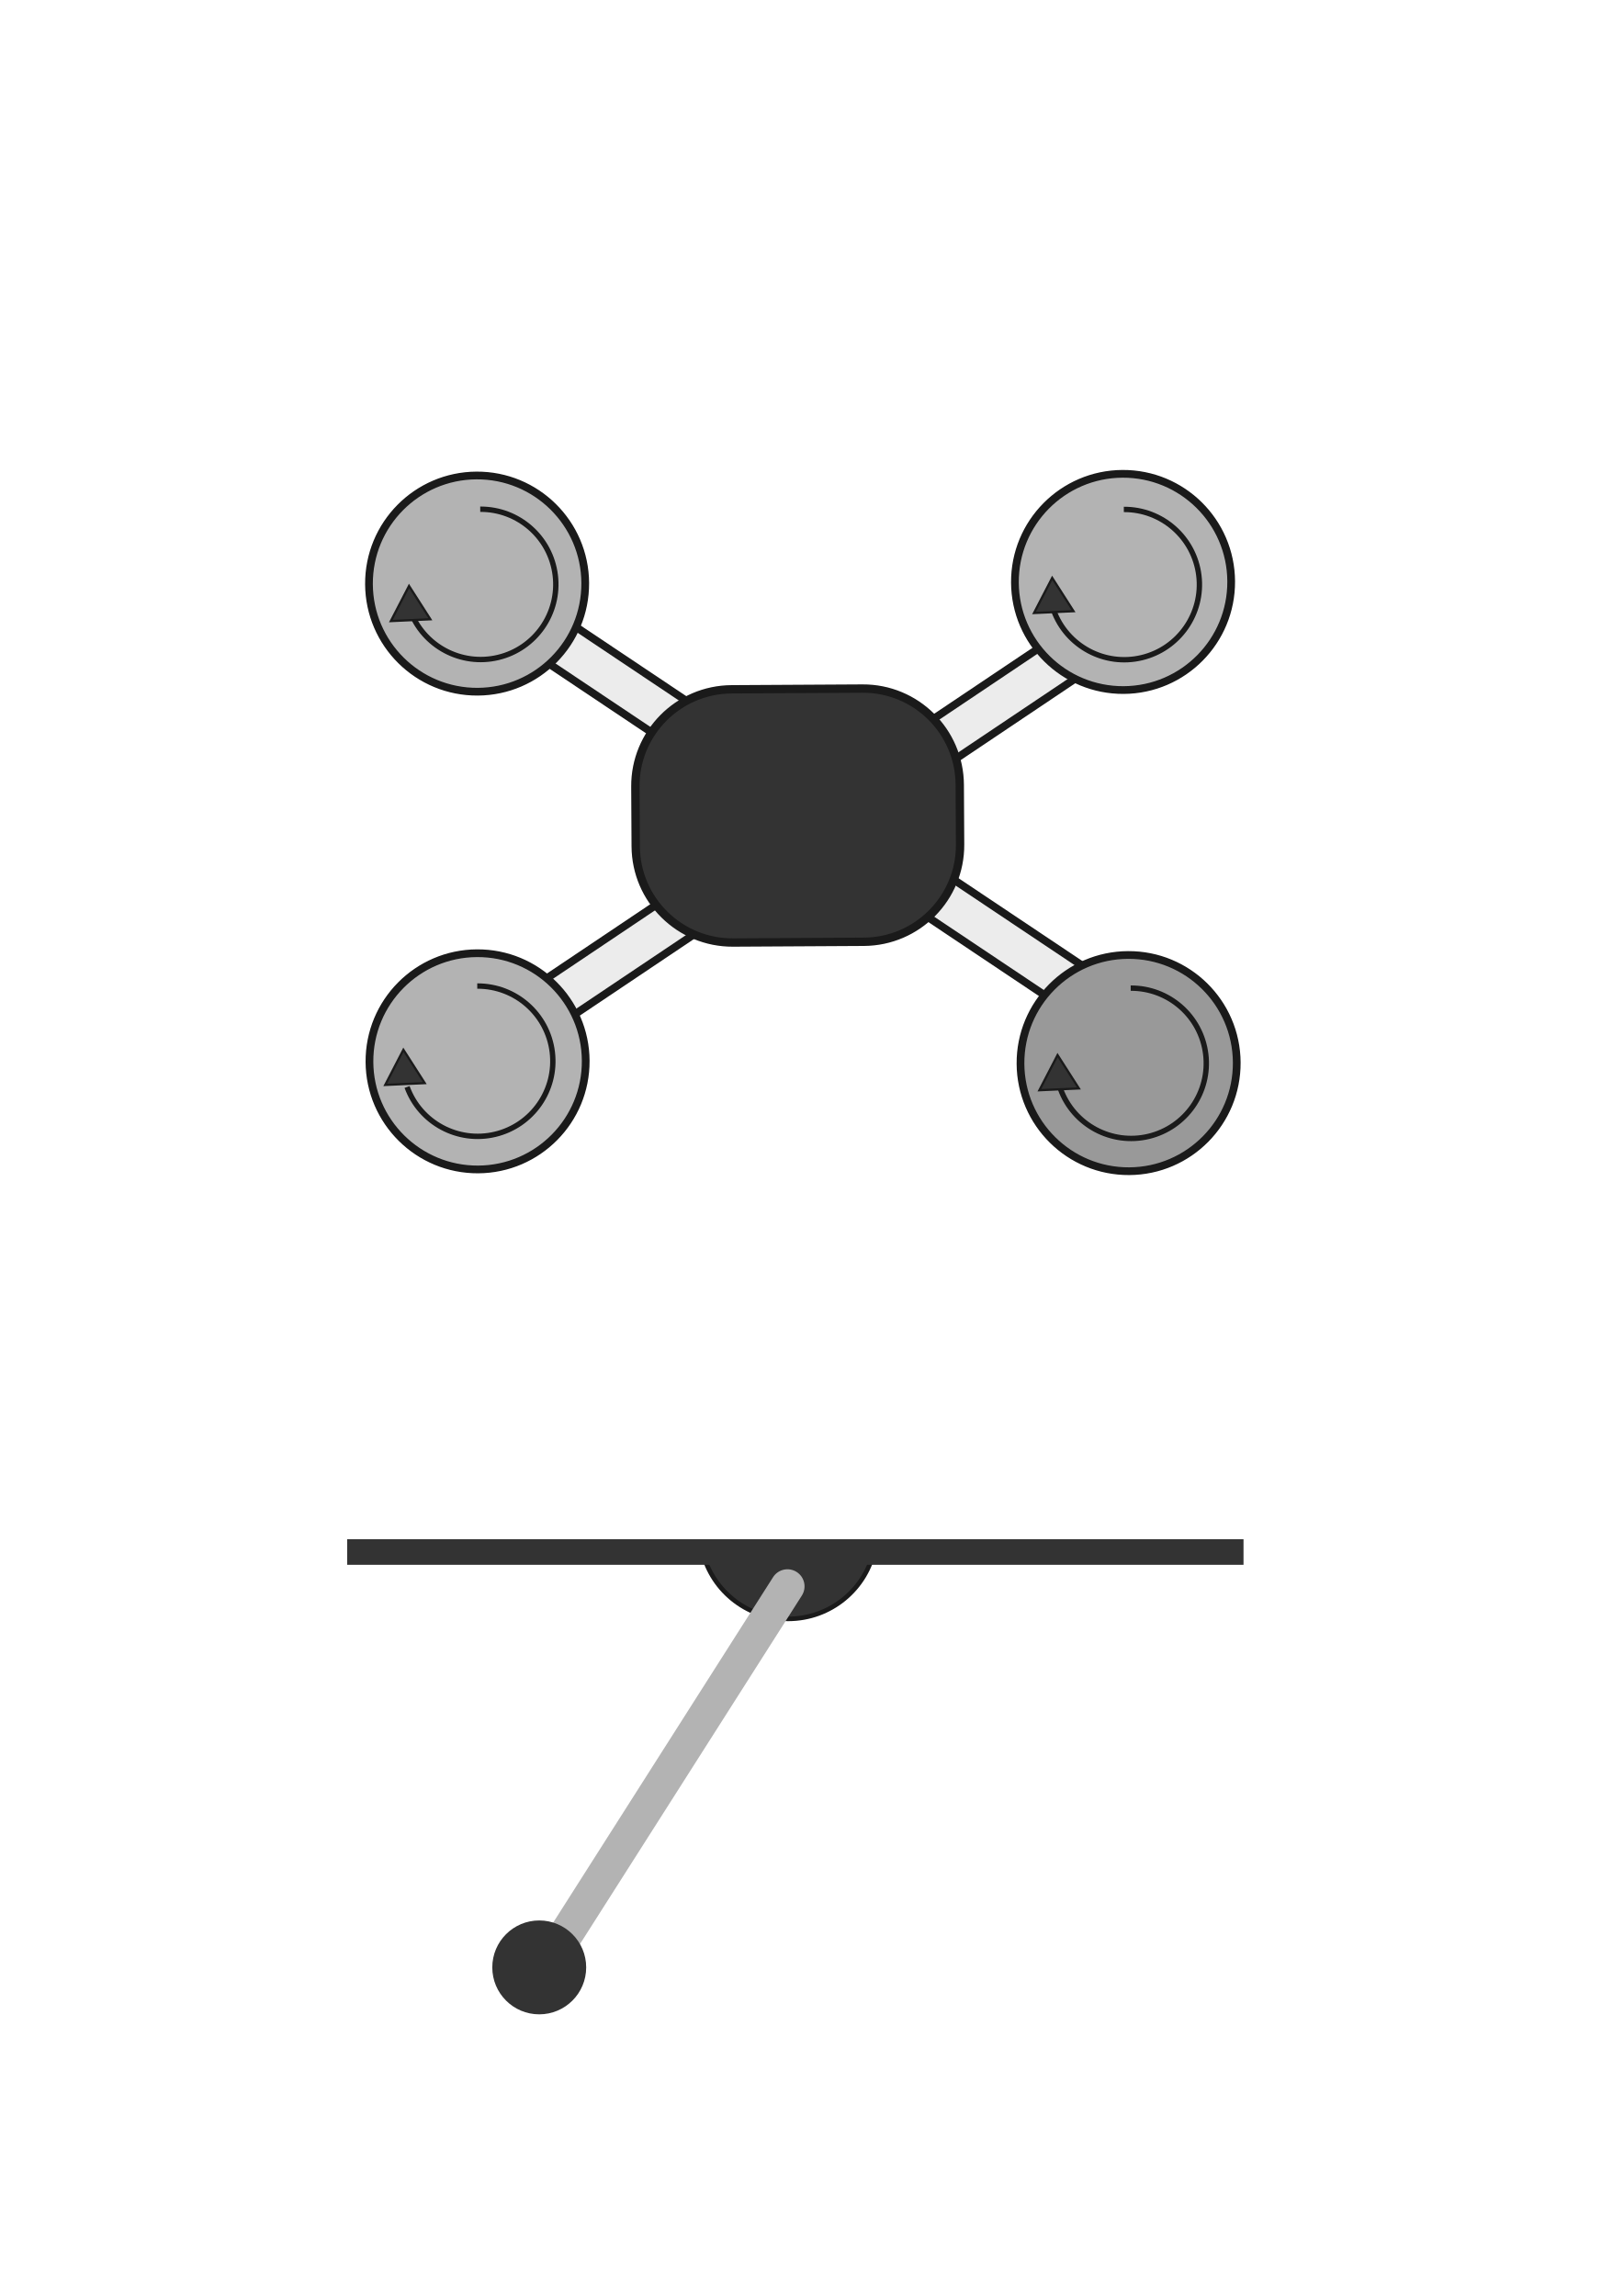
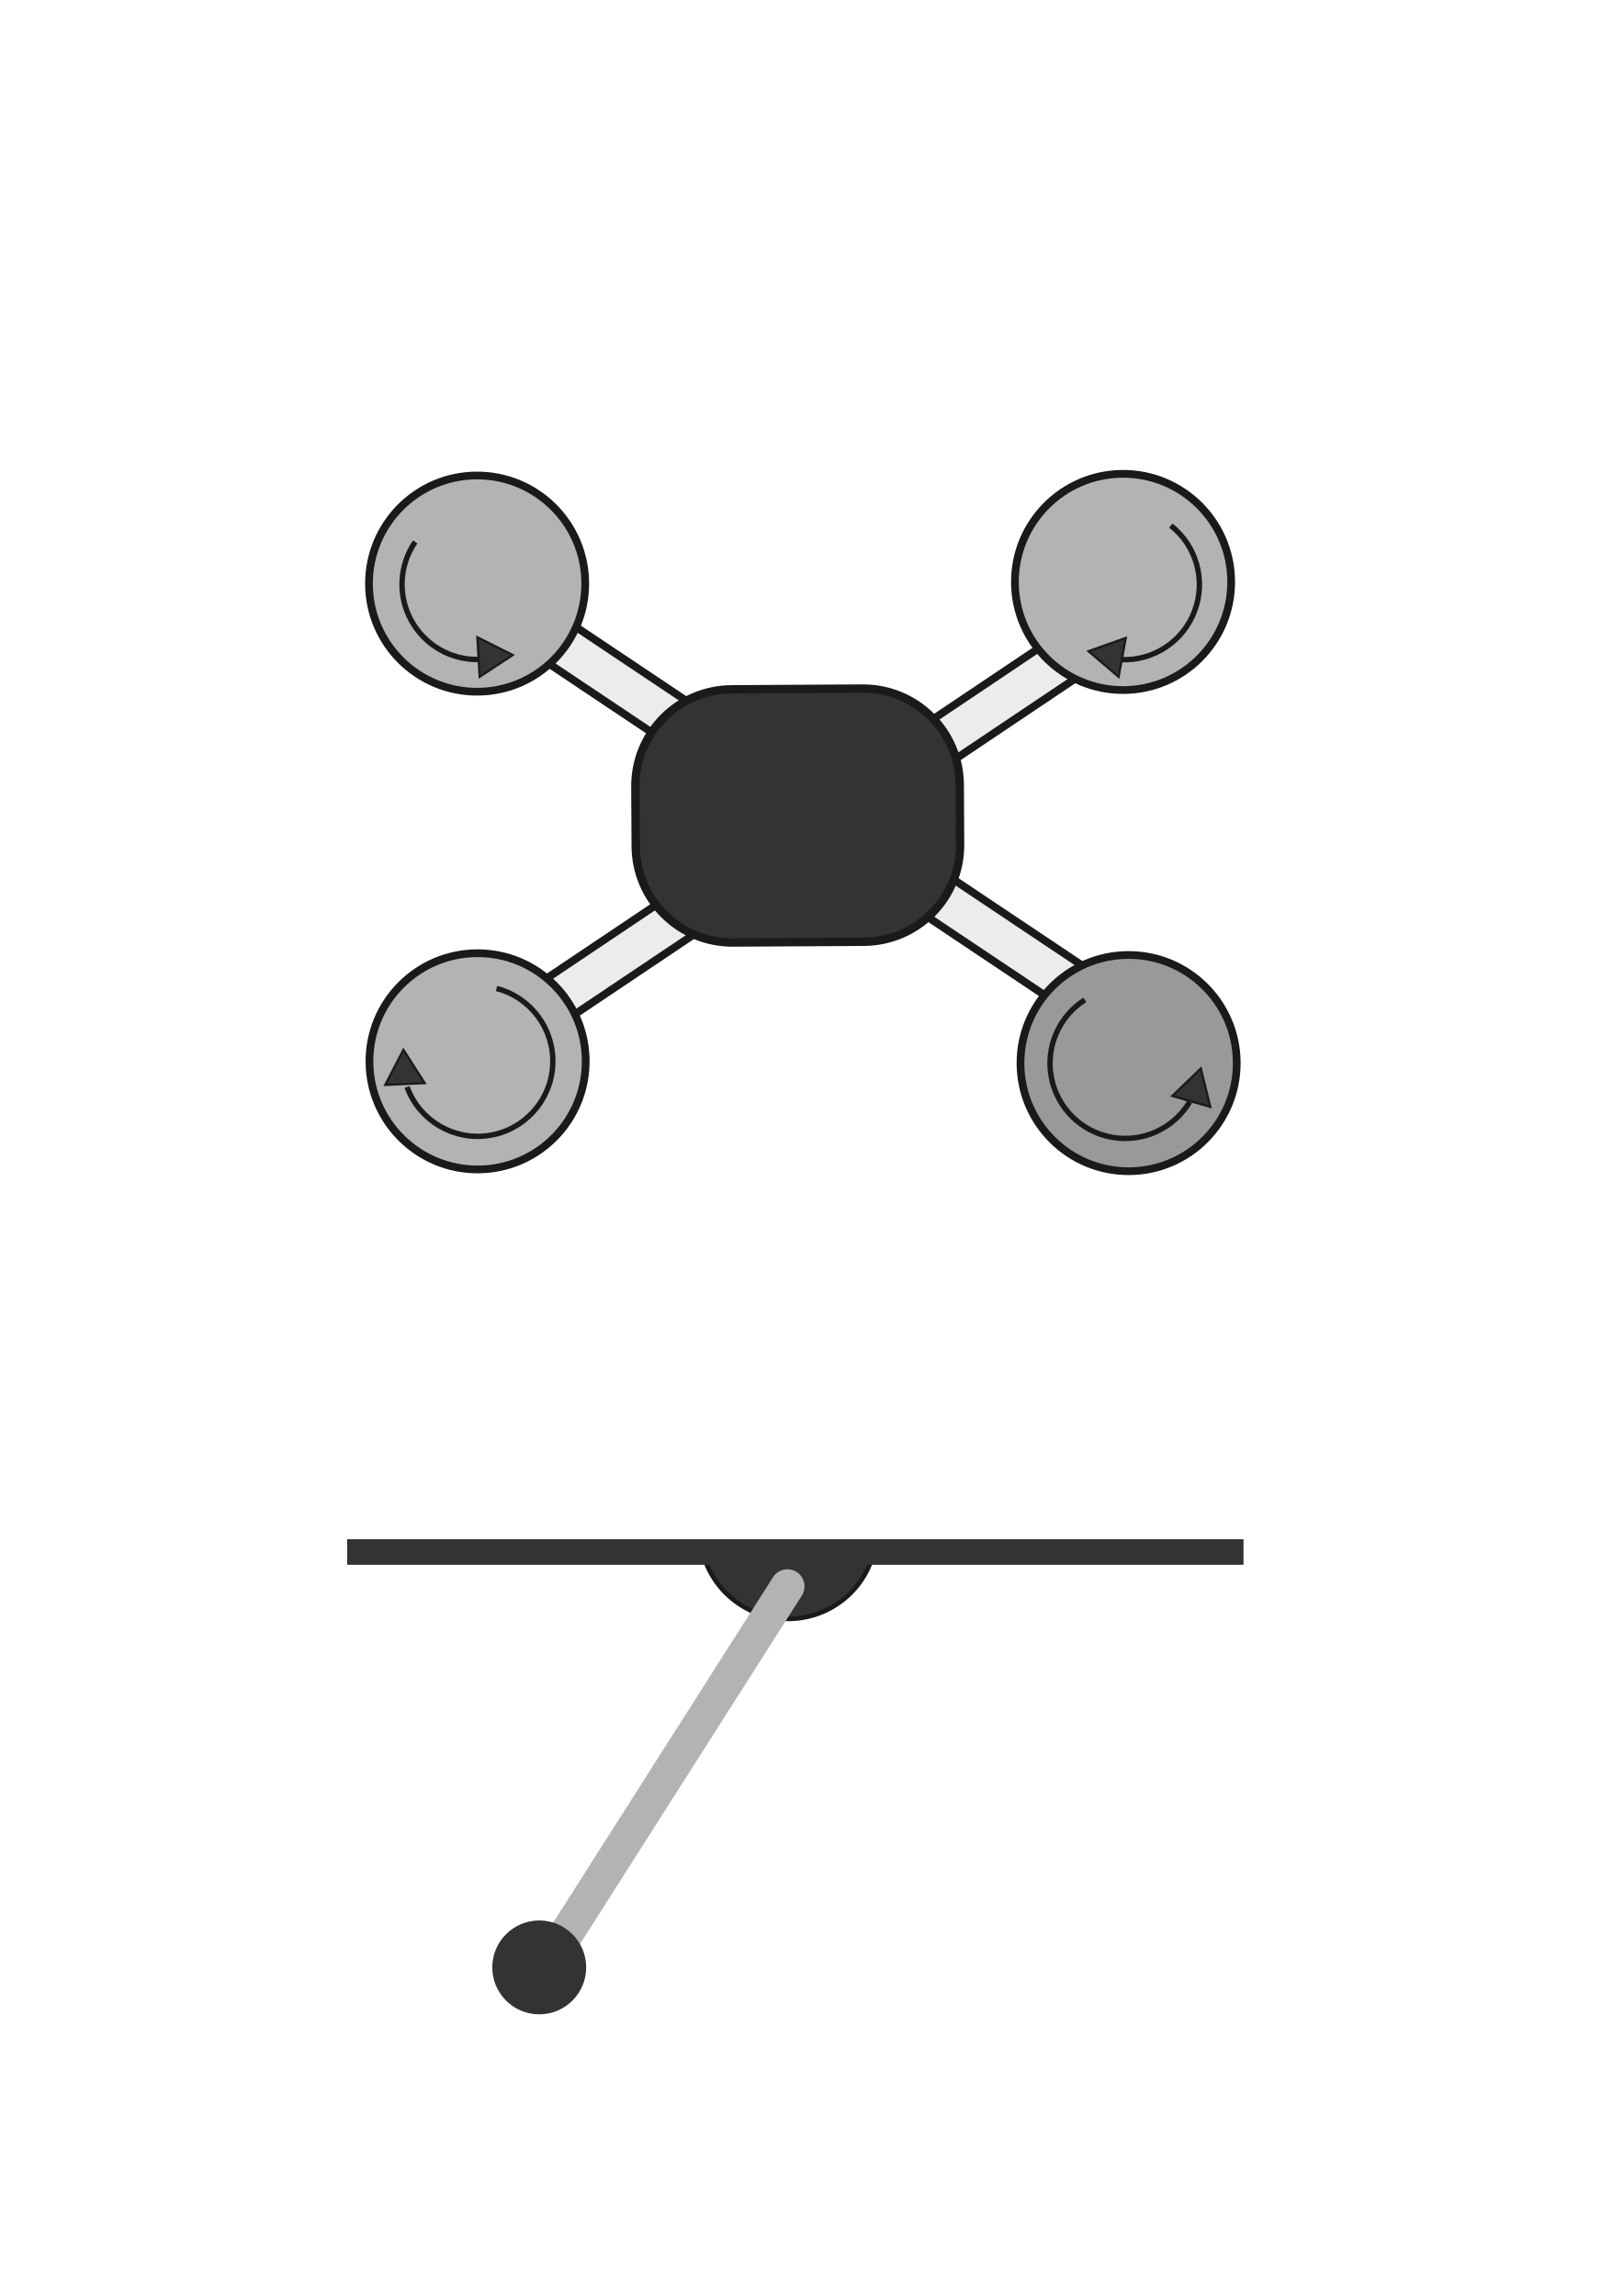
<svg xmlns="http://www.w3.org/2000/svg" width="210mm" height="297mm" viewBox="0 0 210 297" version="1.1" id="svg1">
  <defs id="defs1" />
  <g id="layer1">
    <rect style="fill:#ececec;stroke:#1a1a1a;stroke-width:1" id="rect2" width="100.104" height="5.888" x="-194.86" y="-31.894" transform="rotate(-146.2241)" />
    <rect style="fill:#ececec;stroke:#1a1a1a;stroke-width:1" id="rect2-8" width="100.104" height="5.888" x="-21.113" y="144.487" transform="rotate(-33.85926)" />
    <circle style="fill:#b3b3b3;stroke:#1a1a1a;stroke-width:1" id="path2" cx="-137.638" cy="60.985" r="13.985" transform="rotate(-90.32603)" />
-     <path style="fill:none;stroke:#1a1a1a;stroke-width:0.695" id="path2-6" transform="rotate(-90.32603)" d="m -127.9,60.998 a 9.721,9.721 0 0 1 -8.607,9.657 9.721,9.721 0 0 1 -10.58,-7.444 9.721,9.721 0 0 1 6.183,-11.363" />
+     <path style="fill:none;stroke:#1a1a1a;stroke-width:0.695" id="path2-6" transform="rotate(-90.32603)" d="m -128.226,63.493 a 9.721,9.721 0 0 1 -9.961,7.209 9.721,9.721 0 0 1 -9.056,-8.318 9.721,9.721 0 0 1 6.339,-10.537" />
    <circle style="fill:#b3b3b3;stroke:#1a1a1a;stroke-width:1" id="path2-1" cx="-75.841" cy="61.275" r="13.985" transform="rotate(-90.32603)" />
    <circle style="fill:#b3b3b3;stroke:#1a1a1a;stroke-width:1" id="path2-1-2" cx="-76.102" cy="144.818" r="13.985" transform="rotate(-90.32603)" />
    <circle style="fill:#999999;stroke:#1a1a1a;stroke-width:1" id="path2-1-2-2" cx="-138.345" cy="145.184" r="13.985" transform="rotate(-90.32603)" />
    <rect style="fill:#333333;fill-opacity:1;stroke:#1a1a1a;stroke-width:1.079" id="rect1" width="32.755" height="41.955" x="-122.458" y="81.594" ry="12.513" transform="rotate(-90.32603)" />
-     <path style="fill:none;stroke:#1a1a1a;stroke-width:0.695" id="path2-6-1" transform="rotate(-90.32603)" d="m -128.651,145.508 a 9.721,9.721 0 0 1 -8.607,9.657 9.721,9.721 0 0 1 -10.58,-7.444 9.721,9.721 0 0 1 6.183,-11.363" />
-     <path style="fill:none;stroke:#1a1a1a;stroke-width:0.695" id="path2-6-1-9" transform="rotate(-90.32603)" d="m -66.723,144.971 a 9.721,9.721 0 0 1 -8.607,9.657 9.721,9.721 0 0 1 -10.58,-7.444 9.721,9.721 0 0 1 6.183,-11.363" />
-     <path style="fill:none;stroke:#1a1a1a;stroke-width:0.695" id="path2-6-1-2" transform="rotate(-90.32603)" d="M -66.223,61.734 A 9.721,9.721 0 0 1 -74.831,71.392 9.721,9.721 0 0 1 -85.41,63.947 9.721,9.721 0 0 1 -79.227,52.584" />
+     <path style="fill:none;stroke:#1a1a1a;stroke-width:0.695" id="path2-6-1" transform="matrix(0.00569021,-0.9999838,-0.9999838,-0.00569021,0,0)" d="m -128.542,-141.036 a 9.721,9.721 0 0 1 -10.141,4.252 9.721,9.721 0 0 1 -7.62,-7.929 9.721,9.721 0 0 1 4.652,-9.964" />
+     <path style="fill:none;stroke:#1a1a1a;stroke-width:0.695" id="path2-6-1-9" transform="rotate(-90.32603)" d="m -68.849,151.039 a 9.721,9.721 0 0 1 -11.03,3.026 9.721,9.721 0 0 1 -6.275,-9.563" />
+     <path style="fill:none;stroke:#1a1a1a;stroke-width:0.695" id="path2-6-1-2" transform="matrix(0.00569021,-0.9999838,-0.9999838,-0.00569021,0,0)" d="m -69.794,-54.095 a 9.721,9.721 0 0 1 -10.131,0.465 9.721,9.721 0 0 1 -5.031,-8.806" />
    <path style="fill:#333333;fill-opacity:1;stroke:#1a1a1a;stroke-width:0.593;stroke-dasharray:none" id="path12" d="m 39.379,194.688 -5.065,-1.124 -5.065,-1.124 3.506,-3.825 3.506,-3.825 1.559,4.949 z" transform="matrix(0.4753732,-0.1285833,0.1285833,0.4753732,11.17467,52.62007)" />
-     <path style="fill:#333333;fill-opacity:1;stroke:#1a1a1a;stroke-width:0.593;stroke-dasharray:none" id="path12-1" d="m 39.379,194.688 -5.065,-1.124 -5.065,-1.124 3.506,-3.825 3.506,-3.825 1.559,4.949 z" transform="matrix(0.4753732,-0.1285833,0.1285833,0.4753732,95.7809,53.30649)" />
-     <path style="fill:#333333;fill-opacity:1;stroke:#1a1a1a;stroke-width:0.593;stroke-dasharray:none" id="path12-1-2" d="m 39.379,194.688 -5.065,-1.124 -5.065,-1.124 3.506,-3.825 3.506,-3.825 1.559,4.949 z" transform="matrix(0.4753732,-0.1285833,0.1285833,0.4753732,95.08659,-8.425012)" />
-     <path style="fill:#333333;fill-opacity:1;stroke:#1a1a1a;stroke-width:0.593;stroke-dasharray:none" id="path12-1-1" d="m 39.379,194.688 -5.065,-1.124 -5.065,-1.124 3.506,-3.825 3.506,-3.825 1.559,4.949 z" transform="matrix(0.4753732,-0.1285833,0.1285833,0.4753732,11.90394,-7.380557)" />
+     <path style="fill:#333333;fill-opacity:1;stroke:#1a1a1a;stroke-width:0.593;stroke-dasharray:none" id="path12-1" d="m 39.379,194.688 -5.065,-1.124 -5.065,-1.124 3.506,-3.825 3.506,-3.825 1.559,4.949 z" transform="matrix(0.4915319,0.03016133,-0.03016133,0.4915319,143.0498,46.2957)" />
+     <path style="fill:#333333;fill-opacity:1;stroke:#1a1a1a;stroke-width:0.593;stroke-dasharray:none" id="path12-1-2" d="m 39.379,194.688 -5.065,-1.124 -5.065,-1.124 3.506,-3.825 3.506,-3.825 1.559,4.949 z" transform="matrix(-0.01772945,-0.4921372,0.4921372,-0.01772945,50.48394,105.3568)" />
+     <path style="fill:#333333;fill-opacity:1;stroke:#1a1a1a;stroke-width:0.593;stroke-dasharray:none" id="path12-1-1" d="m 39.379,194.688 -5.065,-1.124 -5.065,-1.124 3.506,-3.825 3.506,-3.825 1.559,4.949 z" transform="matrix(0.1344681,0.4737422,-0.4737422,0.1344681,148.977,42.70379)" />
    <path d="M 113.142,200.184 H 90.746 a 11.409,11.409 0 0 0 11.198,9.225 11.409,11.409 0 0 0 11.198,-9.225 z" style="fill:#333333;stroke:#1a1a1a;stroke-width:0.593" id="path18" />
    <rect style="fill:#333333;fill-opacity:1;stroke:none;stroke-width:0.593;stroke-dasharray:none" id="rect19" width="115.929" height="3.312" x="44.9" y="199.104" />
    <rect style="fill:#b3b3b3;fill-opacity:1;stroke:none;stroke-width:0.593;stroke-dasharray:none" id="rect20" width="4.416" height="58.885" x="193.898" y="116.213" ry="2.208" transform="rotate(32.47768)" />
    <circle style="fill:#333333;fill-opacity:1;stroke:none;stroke-width:0.356;stroke-dasharray:none" id="path20" cx="69.742" cy="254.493" r="6.072" />
  </g>
</svg>
